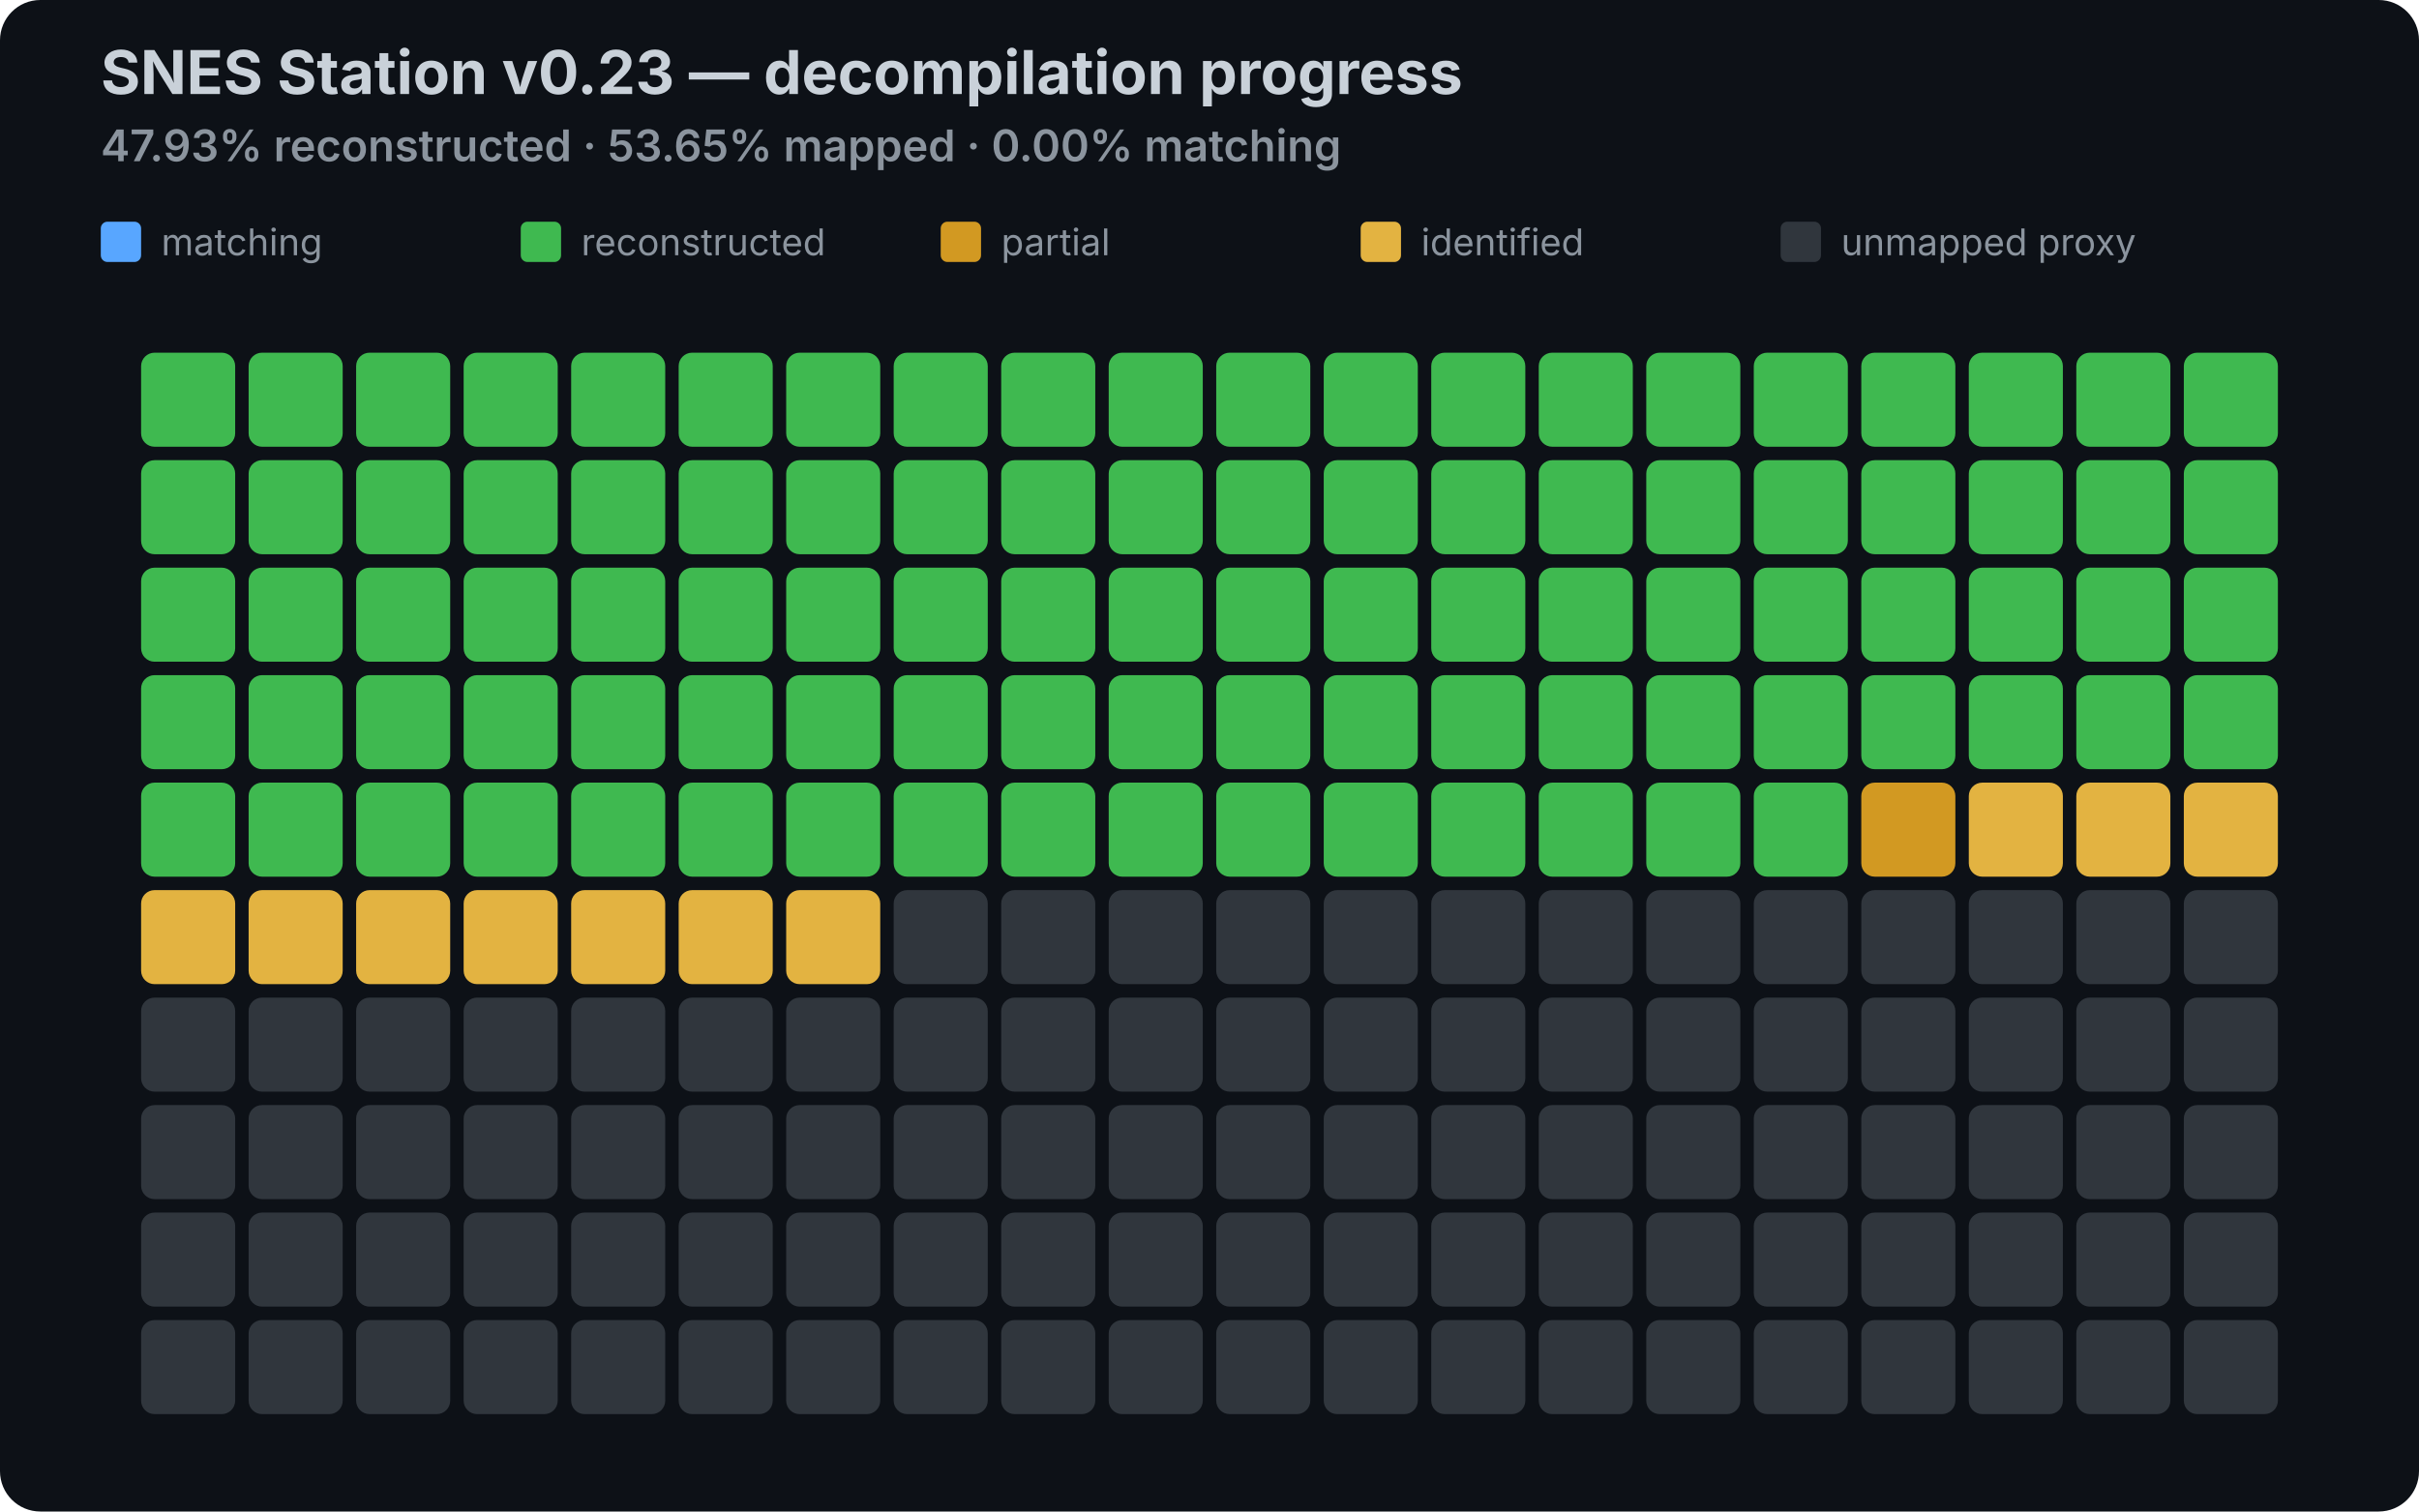
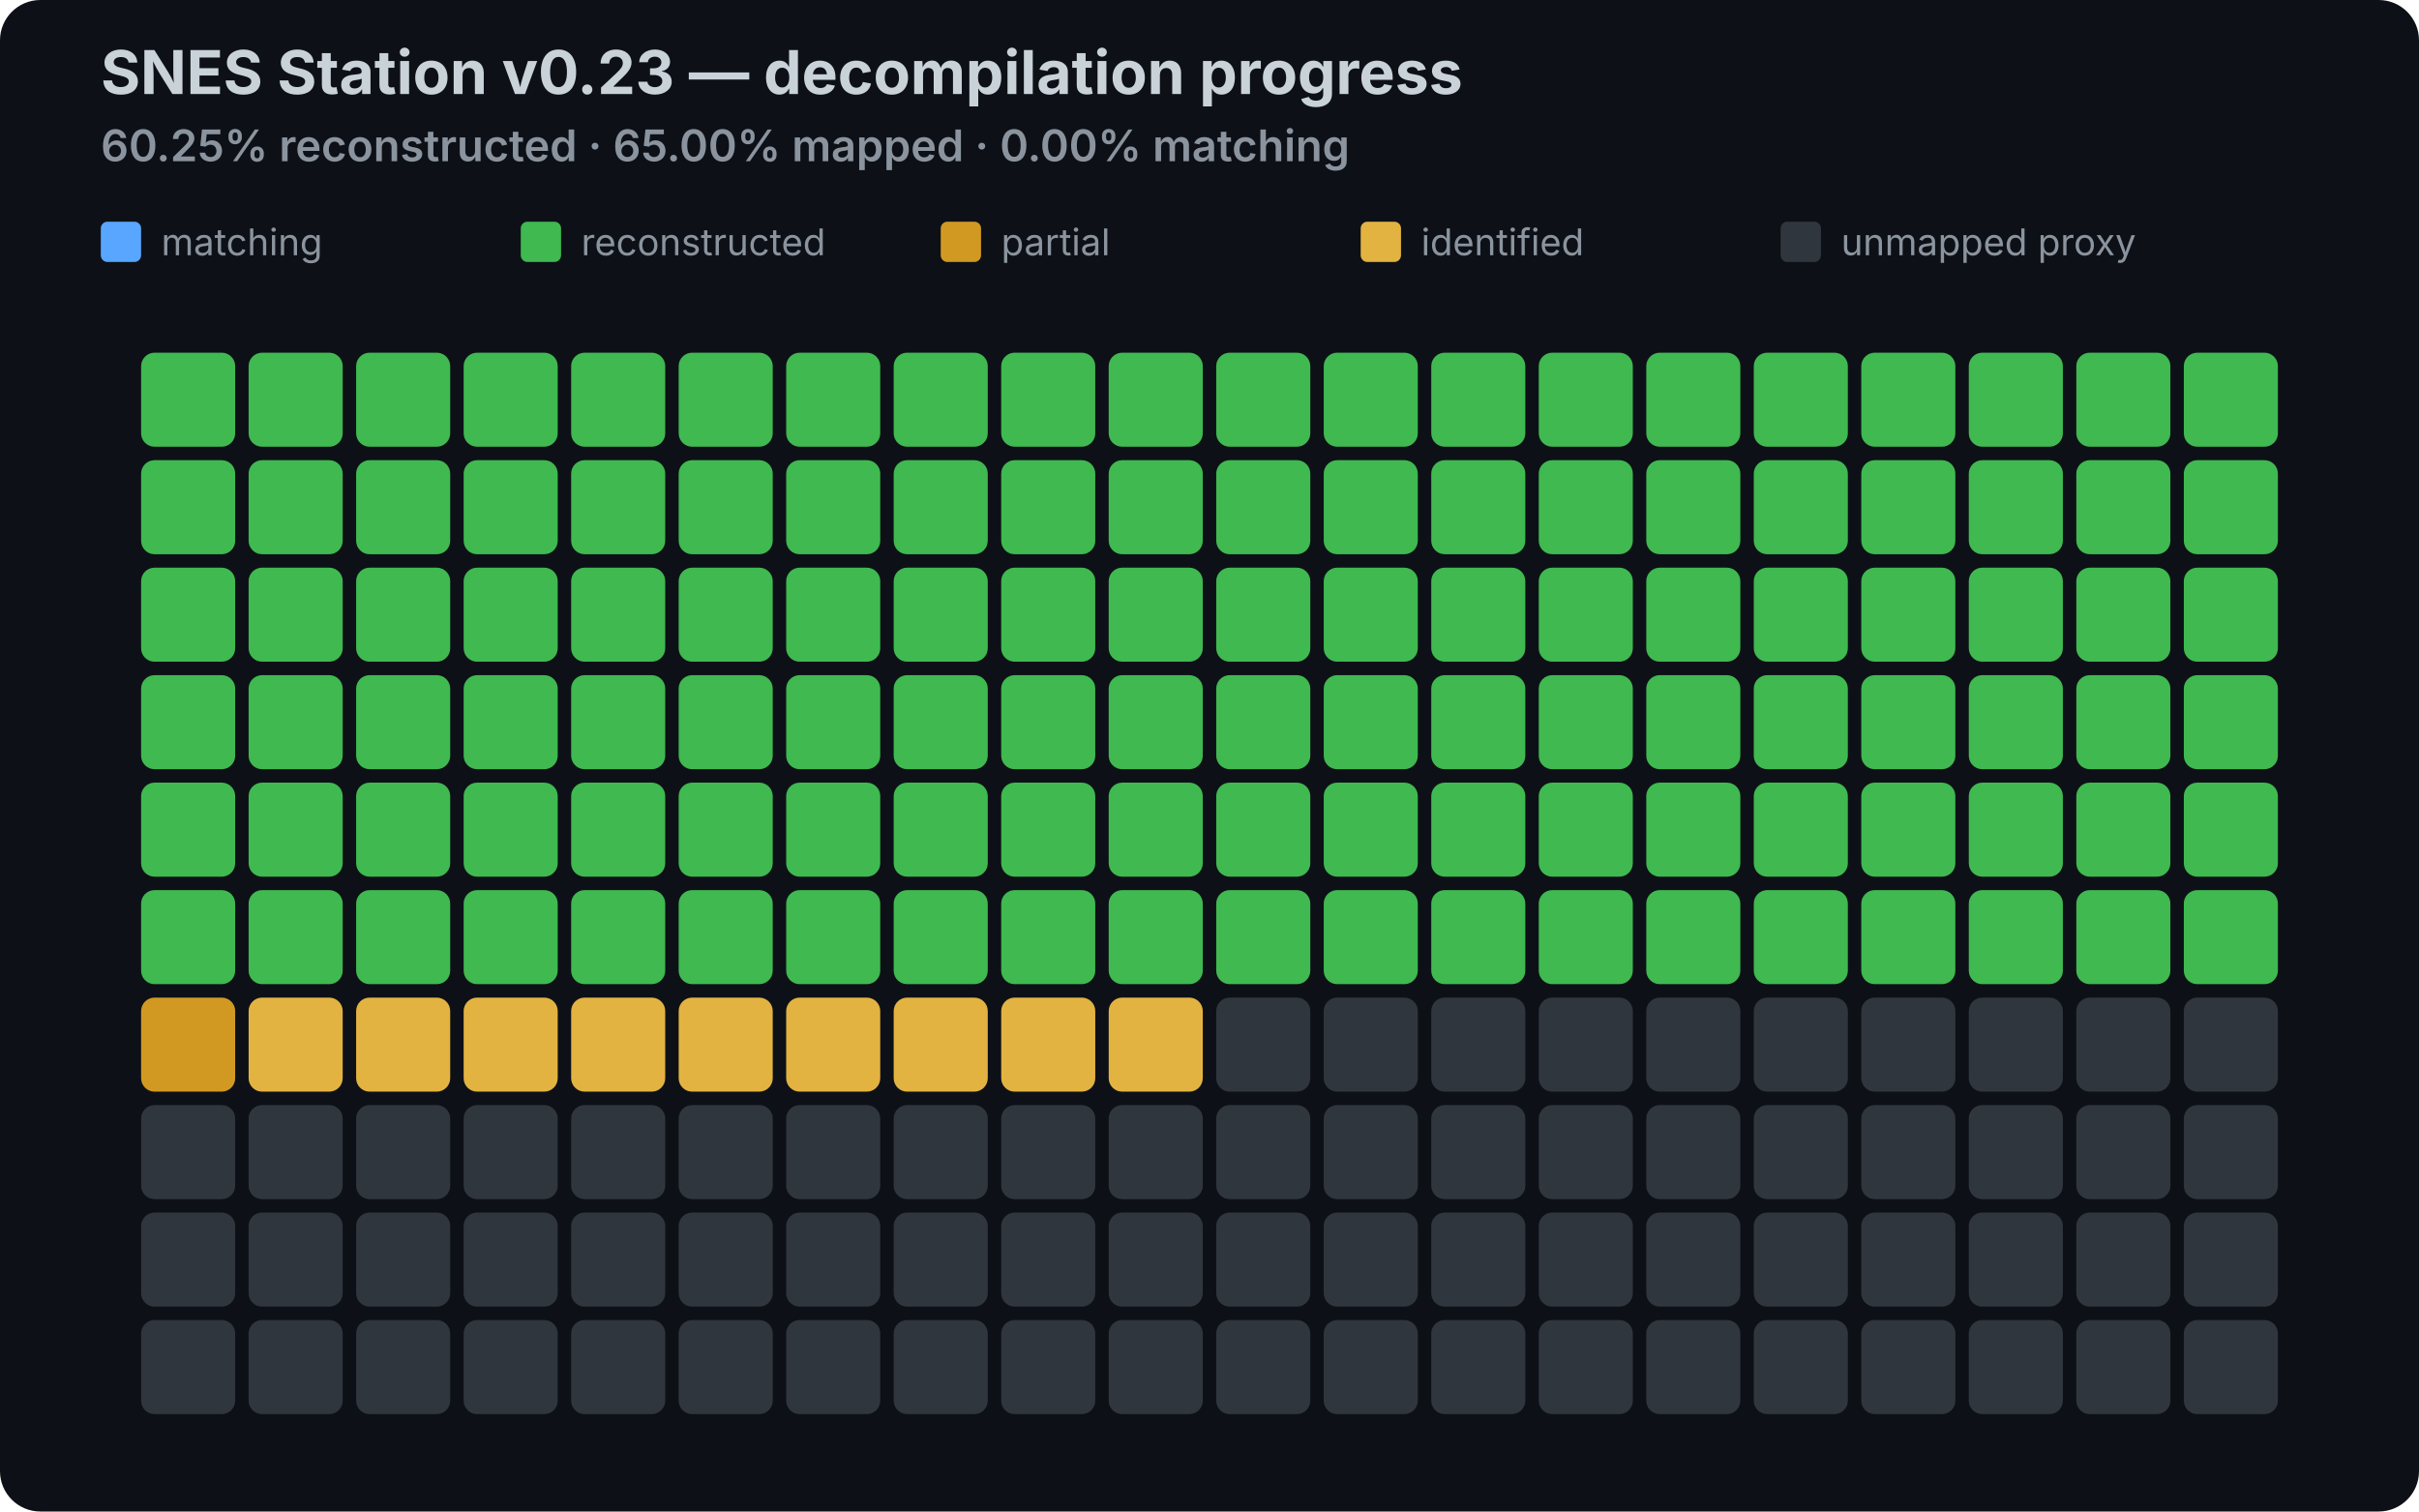
<svg xmlns="http://www.w3.org/2000/svg" width="720" height="450" viewBox="0 0 720 450" role="img" aria-labelledby="title desc">
  <style>
  .title { font: 700 18px -apple-system,BlinkMacSystemFont,"Segoe UI",sans-serif; fill: #c9d1d9; }
  .sub { font: 600 13px -apple-system,BlinkMacSystemFont,"Segoe UI",sans-serif; fill: #8b949e; }
  .legend { font: 11px -apple-system,BlinkMacSystemFont,"Segoe UI",sans-serif; fill: #8b949e; }
</style>
  <rect width="100%" height="100%" rx="12" fill="#0d1117" />
  <text x="30" y="28" class="title">SNES Station v0.23 — decompilation progress</text>
-   <text x="30" y="48" class="sub">47.93% reconstructed · 53.65% mapped · 0.00% matching</text>
+   <text x="30" y="48" class="sub">60.25% reconstructed · 65.00% mapped · 0.00% matching</text>
  <rect x="30" y="66" width="12" height="12" rx="2" fill="#58a6ff" />
  <text x="48" y="76" class="legend">matching</text>
  <rect x="155" y="66" width="12" height="12" rx="2" fill="#3fb950" />
  <text x="173" y="76" class="legend">reconstructed</text>
  <rect x="280" y="66" width="12" height="12" rx="2" fill="#d29922" />
  <text x="298" y="76" class="legend">partial</text>
  <rect x="405" y="66" width="12" height="12" rx="2" fill="#e3b341" />
  <text x="423" y="76" class="legend">identified</text>
  <rect x="530" y="66" width="12" height="12" rx="2" fill="#30363d" />
  <text x="548" y="76" class="legend">unmapped proxy</text>
  <rect x="42" y="105" width="28" height="28" rx="4" fill="#3fb950" data-status="RECONSTRUCTED" />
  <rect x="74" y="105" width="28" height="28" rx="4" fill="#3fb950" data-status="RECONSTRUCTED" />
  <rect x="106" y="105" width="28" height="28" rx="4" fill="#3fb950" data-status="RECONSTRUCTED" />
  <rect x="138" y="105" width="28" height="28" rx="4" fill="#3fb950" data-status="RECONSTRUCTED" />
  <rect x="170" y="105" width="28" height="28" rx="4" fill="#3fb950" data-status="RECONSTRUCTED" />
  <rect x="202" y="105" width="28" height="28" rx="4" fill="#3fb950" data-status="RECONSTRUCTED" />
  <rect x="234" y="105" width="28" height="28" rx="4" fill="#3fb950" data-status="RECONSTRUCTED" />
  <rect x="266" y="105" width="28" height="28" rx="4" fill="#3fb950" data-status="RECONSTRUCTED" />
  <rect x="298" y="105" width="28" height="28" rx="4" fill="#3fb950" data-status="RECONSTRUCTED" />
  <rect x="330" y="105" width="28" height="28" rx="4" fill="#3fb950" data-status="RECONSTRUCTED" />
  <rect x="362" y="105" width="28" height="28" rx="4" fill="#3fb950" data-status="RECONSTRUCTED" />
  <rect x="394" y="105" width="28" height="28" rx="4" fill="#3fb950" data-status="RECONSTRUCTED" />
  <rect x="426" y="105" width="28" height="28" rx="4" fill="#3fb950" data-status="RECONSTRUCTED" />
  <rect x="458" y="105" width="28" height="28" rx="4" fill="#3fb950" data-status="RECONSTRUCTED" />
  <rect x="490" y="105" width="28" height="28" rx="4" fill="#3fb950" data-status="RECONSTRUCTED" />
  <rect x="522" y="105" width="28" height="28" rx="4" fill="#3fb950" data-status="RECONSTRUCTED" />
  <rect x="554" y="105" width="28" height="28" rx="4" fill="#3fb950" data-status="RECONSTRUCTED" />
  <rect x="586" y="105" width="28" height="28" rx="4" fill="#3fb950" data-status="RECONSTRUCTED" />
  <rect x="618" y="105" width="28" height="28" rx="4" fill="#3fb950" data-status="RECONSTRUCTED" />
  <rect x="650" y="105" width="28" height="28" rx="4" fill="#3fb950" data-status="RECONSTRUCTED" />
  <rect x="42" y="137" width="28" height="28" rx="4" fill="#3fb950" data-status="RECONSTRUCTED" />
  <rect x="74" y="137" width="28" height="28" rx="4" fill="#3fb950" data-status="RECONSTRUCTED" />
  <rect x="106" y="137" width="28" height="28" rx="4" fill="#3fb950" data-status="RECONSTRUCTED" />
  <rect x="138" y="137" width="28" height="28" rx="4" fill="#3fb950" data-status="RECONSTRUCTED" />
  <rect x="170" y="137" width="28" height="28" rx="4" fill="#3fb950" data-status="RECONSTRUCTED" />
  <rect x="202" y="137" width="28" height="28" rx="4" fill="#3fb950" data-status="RECONSTRUCTED" />
  <rect x="234" y="137" width="28" height="28" rx="4" fill="#3fb950" data-status="RECONSTRUCTED" />
  <rect x="266" y="137" width="28" height="28" rx="4" fill="#3fb950" data-status="RECONSTRUCTED" />
  <rect x="298" y="137" width="28" height="28" rx="4" fill="#3fb950" data-status="RECONSTRUCTED" />
  <rect x="330" y="137" width="28" height="28" rx="4" fill="#3fb950" data-status="RECONSTRUCTED" />
  <rect x="362" y="137" width="28" height="28" rx="4" fill="#3fb950" data-status="RECONSTRUCTED" />
  <rect x="394" y="137" width="28" height="28" rx="4" fill="#3fb950" data-status="RECONSTRUCTED" />
  <rect x="426" y="137" width="28" height="28" rx="4" fill="#3fb950" data-status="RECONSTRUCTED" />
  <rect x="458" y="137" width="28" height="28" rx="4" fill="#3fb950" data-status="RECONSTRUCTED" />
  <rect x="490" y="137" width="28" height="28" rx="4" fill="#3fb950" data-status="RECONSTRUCTED" />
  <rect x="522" y="137" width="28" height="28" rx="4" fill="#3fb950" data-status="RECONSTRUCTED" />
  <rect x="554" y="137" width="28" height="28" rx="4" fill="#3fb950" data-status="RECONSTRUCTED" />
  <rect x="586" y="137" width="28" height="28" rx="4" fill="#3fb950" data-status="RECONSTRUCTED" />
  <rect x="618" y="137" width="28" height="28" rx="4" fill="#3fb950" data-status="RECONSTRUCTED" />
  <rect x="650" y="137" width="28" height="28" rx="4" fill="#3fb950" data-status="RECONSTRUCTED" />
  <rect x="42" y="169" width="28" height="28" rx="4" fill="#3fb950" data-status="RECONSTRUCTED" />
  <rect x="74" y="169" width="28" height="28" rx="4" fill="#3fb950" data-status="RECONSTRUCTED" />
  <rect x="106" y="169" width="28" height="28" rx="4" fill="#3fb950" data-status="RECONSTRUCTED" />
  <rect x="138" y="169" width="28" height="28" rx="4" fill="#3fb950" data-status="RECONSTRUCTED" />
  <rect x="170" y="169" width="28" height="28" rx="4" fill="#3fb950" data-status="RECONSTRUCTED" />
  <rect x="202" y="169" width="28" height="28" rx="4" fill="#3fb950" data-status="RECONSTRUCTED" />
  <rect x="234" y="169" width="28" height="28" rx="4" fill="#3fb950" data-status="RECONSTRUCTED" />
  <rect x="266" y="169" width="28" height="28" rx="4" fill="#3fb950" data-status="RECONSTRUCTED" />
  <rect x="298" y="169" width="28" height="28" rx="4" fill="#3fb950" data-status="RECONSTRUCTED" />
  <rect x="330" y="169" width="28" height="28" rx="4" fill="#3fb950" data-status="RECONSTRUCTED" />
  <rect x="362" y="169" width="28" height="28" rx="4" fill="#3fb950" data-status="RECONSTRUCTED" />
  <rect x="394" y="169" width="28" height="28" rx="4" fill="#3fb950" data-status="RECONSTRUCTED" />
  <rect x="426" y="169" width="28" height="28" rx="4" fill="#3fb950" data-status="RECONSTRUCTED" />
  <rect x="458" y="169" width="28" height="28" rx="4" fill="#3fb950" data-status="RECONSTRUCTED" />
  <rect x="490" y="169" width="28" height="28" rx="4" fill="#3fb950" data-status="RECONSTRUCTED" />
  <rect x="522" y="169" width="28" height="28" rx="4" fill="#3fb950" data-status="RECONSTRUCTED" />
  <rect x="554" y="169" width="28" height="28" rx="4" fill="#3fb950" data-status="RECONSTRUCTED" />
  <rect x="586" y="169" width="28" height="28" rx="4" fill="#3fb950" data-status="RECONSTRUCTED" />
  <rect x="618" y="169" width="28" height="28" rx="4" fill="#3fb950" data-status="RECONSTRUCTED" />
  <rect x="650" y="169" width="28" height="28" rx="4" fill="#3fb950" data-status="RECONSTRUCTED" />
  <rect x="42" y="201" width="28" height="28" rx="4" fill="#3fb950" data-status="RECONSTRUCTED" />
  <rect x="74" y="201" width="28" height="28" rx="4" fill="#3fb950" data-status="RECONSTRUCTED" />
  <rect x="106" y="201" width="28" height="28" rx="4" fill="#3fb950" data-status="RECONSTRUCTED" />
  <rect x="138" y="201" width="28" height="28" rx="4" fill="#3fb950" data-status="RECONSTRUCTED" />
  <rect x="170" y="201" width="28" height="28" rx="4" fill="#3fb950" data-status="RECONSTRUCTED" />
  <rect x="202" y="201" width="28" height="28" rx="4" fill="#3fb950" data-status="RECONSTRUCTED" />
  <rect x="234" y="201" width="28" height="28" rx="4" fill="#3fb950" data-status="RECONSTRUCTED" />
  <rect x="266" y="201" width="28" height="28" rx="4" fill="#3fb950" data-status="RECONSTRUCTED" />
  <rect x="298" y="201" width="28" height="28" rx="4" fill="#3fb950" data-status="RECONSTRUCTED" />
  <rect x="330" y="201" width="28" height="28" rx="4" fill="#3fb950" data-status="RECONSTRUCTED" />
  <rect x="362" y="201" width="28" height="28" rx="4" fill="#3fb950" data-status="RECONSTRUCTED" />
  <rect x="394" y="201" width="28" height="28" rx="4" fill="#3fb950" data-status="RECONSTRUCTED" />
  <rect x="426" y="201" width="28" height="28" rx="4" fill="#3fb950" data-status="RECONSTRUCTED" />
  <rect x="458" y="201" width="28" height="28" rx="4" fill="#3fb950" data-status="RECONSTRUCTED" />
  <rect x="490" y="201" width="28" height="28" rx="4" fill="#3fb950" data-status="RECONSTRUCTED" />
  <rect x="522" y="201" width="28" height="28" rx="4" fill="#3fb950" data-status="RECONSTRUCTED" />
  <rect x="554" y="201" width="28" height="28" rx="4" fill="#3fb950" data-status="RECONSTRUCTED" />
  <rect x="586" y="201" width="28" height="28" rx="4" fill="#3fb950" data-status="RECONSTRUCTED" />
  <rect x="618" y="201" width="28" height="28" rx="4" fill="#3fb950" data-status="RECONSTRUCTED" />
  <rect x="650" y="201" width="28" height="28" rx="4" fill="#3fb950" data-status="RECONSTRUCTED" />
  <rect x="42" y="233" width="28" height="28" rx="4" fill="#3fb950" data-status="RECONSTRUCTED" />
  <rect x="74" y="233" width="28" height="28" rx="4" fill="#3fb950" data-status="RECONSTRUCTED" />
  <rect x="106" y="233" width="28" height="28" rx="4" fill="#3fb950" data-status="RECONSTRUCTED" />
  <rect x="138" y="233" width="28" height="28" rx="4" fill="#3fb950" data-status="RECONSTRUCTED" />
  <rect x="170" y="233" width="28" height="28" rx="4" fill="#3fb950" data-status="RECONSTRUCTED" />
  <rect x="202" y="233" width="28" height="28" rx="4" fill="#3fb950" data-status="RECONSTRUCTED" />
  <rect x="234" y="233" width="28" height="28" rx="4" fill="#3fb950" data-status="RECONSTRUCTED" />
  <rect x="266" y="233" width="28" height="28" rx="4" fill="#3fb950" data-status="RECONSTRUCTED" />
  <rect x="298" y="233" width="28" height="28" rx="4" fill="#3fb950" data-status="RECONSTRUCTED" />
  <rect x="330" y="233" width="28" height="28" rx="4" fill="#3fb950" data-status="RECONSTRUCTED" />
  <rect x="362" y="233" width="28" height="28" rx="4" fill="#3fb950" data-status="RECONSTRUCTED" />
  <rect x="394" y="233" width="28" height="28" rx="4" fill="#3fb950" data-status="RECONSTRUCTED" />
  <rect x="426" y="233" width="28" height="28" rx="4" fill="#3fb950" data-status="RECONSTRUCTED" />
  <rect x="458" y="233" width="28" height="28" rx="4" fill="#3fb950" data-status="RECONSTRUCTED" />
  <rect x="490" y="233" width="28" height="28" rx="4" fill="#3fb950" data-status="RECONSTRUCTED" />
  <rect x="522" y="233" width="28" height="28" rx="4" fill="#3fb950" data-status="RECONSTRUCTED" />
-   <rect x="554" y="233" width="28" height="28" rx="4" fill="#d29922" data-status="PARTIAL" />
-   <rect x="586" y="233" width="28" height="28" rx="4" fill="#e3b341" data-status="IDENTIFIED" />
-   <rect x="618" y="233" width="28" height="28" rx="4" fill="#e3b341" data-status="IDENTIFIED" />
-   <rect x="650" y="233" width="28" height="28" rx="4" fill="#e3b341" data-status="IDENTIFIED" />
-   <rect x="42" y="265" width="28" height="28" rx="4" fill="#e3b341" data-status="IDENTIFIED" />
-   <rect x="74" y="265" width="28" height="28" rx="4" fill="#e3b341" data-status="IDENTIFIED" />
-   <rect x="106" y="265" width="28" height="28" rx="4" fill="#e3b341" data-status="IDENTIFIED" />
-   <rect x="138" y="265" width="28" height="28" rx="4" fill="#e3b341" data-status="IDENTIFIED" />
-   <rect x="170" y="265" width="28" height="28" rx="4" fill="#e3b341" data-status="IDENTIFIED" />
-   <rect x="202" y="265" width="28" height="28" rx="4" fill="#e3b341" data-status="IDENTIFIED" />
-   <rect x="234" y="265" width="28" height="28" rx="4" fill="#e3b341" data-status="IDENTIFIED" />
-   <rect x="266" y="265" width="28" height="28" rx="4" fill="#30363d" data-status="UNKNOWN" />
-   <rect x="298" y="265" width="28" height="28" rx="4" fill="#30363d" data-status="UNKNOWN" />
-   <rect x="330" y="265" width="28" height="28" rx="4" fill="#30363d" data-status="UNKNOWN" />
-   <rect x="362" y="265" width="28" height="28" rx="4" fill="#30363d" data-status="UNKNOWN" />
-   <rect x="394" y="265" width="28" height="28" rx="4" fill="#30363d" data-status="UNKNOWN" />
-   <rect x="426" y="265" width="28" height="28" rx="4" fill="#30363d" data-status="UNKNOWN" />
-   <rect x="458" y="265" width="28" height="28" rx="4" fill="#30363d" data-status="UNKNOWN" />
-   <rect x="490" y="265" width="28" height="28" rx="4" fill="#30363d" data-status="UNKNOWN" />
-   <rect x="522" y="265" width="28" height="28" rx="4" fill="#30363d" data-status="UNKNOWN" />
-   <rect x="554" y="265" width="28" height="28" rx="4" fill="#30363d" data-status="UNKNOWN" />
-   <rect x="586" y="265" width="28" height="28" rx="4" fill="#30363d" data-status="UNKNOWN" />
-   <rect x="618" y="265" width="28" height="28" rx="4" fill="#30363d" data-status="UNKNOWN" />
-   <rect x="650" y="265" width="28" height="28" rx="4" fill="#30363d" data-status="UNKNOWN" />
-   <rect x="42" y="297" width="28" height="28" rx="4" fill="#30363d" data-status="UNKNOWN" />
-   <rect x="74" y="297" width="28" height="28" rx="4" fill="#30363d" data-status="UNKNOWN" />
-   <rect x="106" y="297" width="28" height="28" rx="4" fill="#30363d" data-status="UNKNOWN" />
-   <rect x="138" y="297" width="28" height="28" rx="4" fill="#30363d" data-status="UNKNOWN" />
-   <rect x="170" y="297" width="28" height="28" rx="4" fill="#30363d" data-status="UNKNOWN" />
-   <rect x="202" y="297" width="28" height="28" rx="4" fill="#30363d" data-status="UNKNOWN" />
-   <rect x="234" y="297" width="28" height="28" rx="4" fill="#30363d" data-status="UNKNOWN" />
-   <rect x="266" y="297" width="28" height="28" rx="4" fill="#30363d" data-status="UNKNOWN" />
-   <rect x="298" y="297" width="28" height="28" rx="4" fill="#30363d" data-status="UNKNOWN" />
-   <rect x="330" y="297" width="28" height="28" rx="4" fill="#30363d" data-status="UNKNOWN" />
+   <rect x="554" y="233" width="28" height="28" rx="4" fill="#3fb950" data-status="RECONSTRUCTED" />
+   <rect x="586" y="233" width="28" height="28" rx="4" fill="#3fb950" data-status="RECONSTRUCTED" />
+   <rect x="618" y="233" width="28" height="28" rx="4" fill="#3fb950" data-status="RECONSTRUCTED" />
+   <rect x="650" y="233" width="28" height="28" rx="4" fill="#3fb950" data-status="RECONSTRUCTED" />
+   <rect x="42" y="265" width="28" height="28" rx="4" fill="#3fb950" data-status="RECONSTRUCTED" />
+   <rect x="74" y="265" width="28" height="28" rx="4" fill="#3fb950" data-status="RECONSTRUCTED" />
+   <rect x="106" y="265" width="28" height="28" rx="4" fill="#3fb950" data-status="RECONSTRUCTED" />
+   <rect x="138" y="265" width="28" height="28" rx="4" fill="#3fb950" data-status="RECONSTRUCTED" />
+   <rect x="170" y="265" width="28" height="28" rx="4" fill="#3fb950" data-status="RECONSTRUCTED" />
+   <rect x="202" y="265" width="28" height="28" rx="4" fill="#3fb950" data-status="RECONSTRUCTED" />
+   <rect x="234" y="265" width="28" height="28" rx="4" fill="#3fb950" data-status="RECONSTRUCTED" />
+   <rect x="266" y="265" width="28" height="28" rx="4" fill="#3fb950" data-status="RECONSTRUCTED" />
+   <rect x="298" y="265" width="28" height="28" rx="4" fill="#3fb950" data-status="RECONSTRUCTED" />
+   <rect x="330" y="265" width="28" height="28" rx="4" fill="#3fb950" data-status="RECONSTRUCTED" />
+   <rect x="362" y="265" width="28" height="28" rx="4" fill="#3fb950" data-status="RECONSTRUCTED" />
+   <rect x="394" y="265" width="28" height="28" rx="4" fill="#3fb950" data-status="RECONSTRUCTED" />
+   <rect x="426" y="265" width="28" height="28" rx="4" fill="#3fb950" data-status="RECONSTRUCTED" />
+   <rect x="458" y="265" width="28" height="28" rx="4" fill="#3fb950" data-status="RECONSTRUCTED" />
+   <rect x="490" y="265" width="28" height="28" rx="4" fill="#3fb950" data-status="RECONSTRUCTED" />
+   <rect x="522" y="265" width="28" height="28" rx="4" fill="#3fb950" data-status="RECONSTRUCTED" />
+   <rect x="554" y="265" width="28" height="28" rx="4" fill="#3fb950" data-status="RECONSTRUCTED" />
+   <rect x="586" y="265" width="28" height="28" rx="4" fill="#3fb950" data-status="RECONSTRUCTED" />
+   <rect x="618" y="265" width="28" height="28" rx="4" fill="#3fb950" data-status="RECONSTRUCTED" />
+   <rect x="650" y="265" width="28" height="28" rx="4" fill="#3fb950" data-status="RECONSTRUCTED" />
+   <rect x="42" y="297" width="28" height="28" rx="4" fill="#d29922" data-status="PARTIAL" />
+   <rect x="74" y="297" width="28" height="28" rx="4" fill="#e3b341" data-status="IDENTIFIED" />
+   <rect x="106" y="297" width="28" height="28" rx="4" fill="#e3b341" data-status="IDENTIFIED" />
+   <rect x="138" y="297" width="28" height="28" rx="4" fill="#e3b341" data-status="IDENTIFIED" />
+   <rect x="170" y="297" width="28" height="28" rx="4" fill="#e3b341" data-status="IDENTIFIED" />
+   <rect x="202" y="297" width="28" height="28" rx="4" fill="#e3b341" data-status="IDENTIFIED" />
+   <rect x="234" y="297" width="28" height="28" rx="4" fill="#e3b341" data-status="IDENTIFIED" />
+   <rect x="266" y="297" width="28" height="28" rx="4" fill="#e3b341" data-status="IDENTIFIED" />
+   <rect x="298" y="297" width="28" height="28" rx="4" fill="#e3b341" data-status="IDENTIFIED" />
+   <rect x="330" y="297" width="28" height="28" rx="4" fill="#e3b341" data-status="IDENTIFIED" />
  <rect x="362" y="297" width="28" height="28" rx="4" fill="#30363d" data-status="UNKNOWN" />
  <rect x="394" y="297" width="28" height="28" rx="4" fill="#30363d" data-status="UNKNOWN" />
  <rect x="426" y="297" width="28" height="28" rx="4" fill="#30363d" data-status="UNKNOWN" />
  <rect x="458" y="297" width="28" height="28" rx="4" fill="#30363d" data-status="UNKNOWN" />
  <rect x="490" y="297" width="28" height="28" rx="4" fill="#30363d" data-status="UNKNOWN" />
  <rect x="522" y="297" width="28" height="28" rx="4" fill="#30363d" data-status="UNKNOWN" />
  <rect x="554" y="297" width="28" height="28" rx="4" fill="#30363d" data-status="UNKNOWN" />
  <rect x="586" y="297" width="28" height="28" rx="4" fill="#30363d" data-status="UNKNOWN" />
  <rect x="618" y="297" width="28" height="28" rx="4" fill="#30363d" data-status="UNKNOWN" />
  <rect x="650" y="297" width="28" height="28" rx="4" fill="#30363d" data-status="UNKNOWN" />
  <rect x="42" y="329" width="28" height="28" rx="4" fill="#30363d" data-status="UNKNOWN" />
  <rect x="74" y="329" width="28" height="28" rx="4" fill="#30363d" data-status="UNKNOWN" />
  <rect x="106" y="329" width="28" height="28" rx="4" fill="#30363d" data-status="UNKNOWN" />
  <rect x="138" y="329" width="28" height="28" rx="4" fill="#30363d" data-status="UNKNOWN" />
  <rect x="170" y="329" width="28" height="28" rx="4" fill="#30363d" data-status="UNKNOWN" />
  <rect x="202" y="329" width="28" height="28" rx="4" fill="#30363d" data-status="UNKNOWN" />
  <rect x="234" y="329" width="28" height="28" rx="4" fill="#30363d" data-status="UNKNOWN" />
  <rect x="266" y="329" width="28" height="28" rx="4" fill="#30363d" data-status="UNKNOWN" />
  <rect x="298" y="329" width="28" height="28" rx="4" fill="#30363d" data-status="UNKNOWN" />
  <rect x="330" y="329" width="28" height="28" rx="4" fill="#30363d" data-status="UNKNOWN" />
  <rect x="362" y="329" width="28" height="28" rx="4" fill="#30363d" data-status="UNKNOWN" />
  <rect x="394" y="329" width="28" height="28" rx="4" fill="#30363d" data-status="UNKNOWN" />
  <rect x="426" y="329" width="28" height="28" rx="4" fill="#30363d" data-status="UNKNOWN" />
  <rect x="458" y="329" width="28" height="28" rx="4" fill="#30363d" data-status="UNKNOWN" />
  <rect x="490" y="329" width="28" height="28" rx="4" fill="#30363d" data-status="UNKNOWN" />
  <rect x="522" y="329" width="28" height="28" rx="4" fill="#30363d" data-status="UNKNOWN" />
  <rect x="554" y="329" width="28" height="28" rx="4" fill="#30363d" data-status="UNKNOWN" />
  <rect x="586" y="329" width="28" height="28" rx="4" fill="#30363d" data-status="UNKNOWN" />
  <rect x="618" y="329" width="28" height="28" rx="4" fill="#30363d" data-status="UNKNOWN" />
  <rect x="650" y="329" width="28" height="28" rx="4" fill="#30363d" data-status="UNKNOWN" />
  <rect x="42" y="361" width="28" height="28" rx="4" fill="#30363d" data-status="UNKNOWN" />
  <rect x="74" y="361" width="28" height="28" rx="4" fill="#30363d" data-status="UNKNOWN" />
  <rect x="106" y="361" width="28" height="28" rx="4" fill="#30363d" data-status="UNKNOWN" />
  <rect x="138" y="361" width="28" height="28" rx="4" fill="#30363d" data-status="UNKNOWN" />
  <rect x="170" y="361" width="28" height="28" rx="4" fill="#30363d" data-status="UNKNOWN" />
  <rect x="202" y="361" width="28" height="28" rx="4" fill="#30363d" data-status="UNKNOWN" />
  <rect x="234" y="361" width="28" height="28" rx="4" fill="#30363d" data-status="UNKNOWN" />
  <rect x="266" y="361" width="28" height="28" rx="4" fill="#30363d" data-status="UNKNOWN" />
  <rect x="298" y="361" width="28" height="28" rx="4" fill="#30363d" data-status="UNKNOWN" />
  <rect x="330" y="361" width="28" height="28" rx="4" fill="#30363d" data-status="UNKNOWN" />
  <rect x="362" y="361" width="28" height="28" rx="4" fill="#30363d" data-status="UNKNOWN" />
  <rect x="394" y="361" width="28" height="28" rx="4" fill="#30363d" data-status="UNKNOWN" />
  <rect x="426" y="361" width="28" height="28" rx="4" fill="#30363d" data-status="UNKNOWN" />
  <rect x="458" y="361" width="28" height="28" rx="4" fill="#30363d" data-status="UNKNOWN" />
  <rect x="490" y="361" width="28" height="28" rx="4" fill="#30363d" data-status="UNKNOWN" />
  <rect x="522" y="361" width="28" height="28" rx="4" fill="#30363d" data-status="UNKNOWN" />
  <rect x="554" y="361" width="28" height="28" rx="4" fill="#30363d" data-status="UNKNOWN" />
  <rect x="586" y="361" width="28" height="28" rx="4" fill="#30363d" data-status="UNKNOWN" />
  <rect x="618" y="361" width="28" height="28" rx="4" fill="#30363d" data-status="UNKNOWN" />
  <rect x="650" y="361" width="28" height="28" rx="4" fill="#30363d" data-status="UNKNOWN" />
  <rect x="42" y="393" width="28" height="28" rx="4" fill="#30363d" data-status="UNKNOWN" />
  <rect x="74" y="393" width="28" height="28" rx="4" fill="#30363d" data-status="UNKNOWN" />
  <rect x="106" y="393" width="28" height="28" rx="4" fill="#30363d" data-status="UNKNOWN" />
  <rect x="138" y="393" width="28" height="28" rx="4" fill="#30363d" data-status="UNKNOWN" />
  <rect x="170" y="393" width="28" height="28" rx="4" fill="#30363d" data-status="UNKNOWN" />
  <rect x="202" y="393" width="28" height="28" rx="4" fill="#30363d" data-status="UNKNOWN" />
  <rect x="234" y="393" width="28" height="28" rx="4" fill="#30363d" data-status="UNKNOWN" />
  <rect x="266" y="393" width="28" height="28" rx="4" fill="#30363d" data-status="UNKNOWN" />
  <rect x="298" y="393" width="28" height="28" rx="4" fill="#30363d" data-status="UNKNOWN" />
  <rect x="330" y="393" width="28" height="28" rx="4" fill="#30363d" data-status="UNKNOWN" />
  <rect x="362" y="393" width="28" height="28" rx="4" fill="#30363d" data-status="UNKNOWN" />
  <rect x="394" y="393" width="28" height="28" rx="4" fill="#30363d" data-status="UNKNOWN" />
  <rect x="426" y="393" width="28" height="28" rx="4" fill="#30363d" data-status="UNKNOWN" />
  <rect x="458" y="393" width="28" height="28" rx="4" fill="#30363d" data-status="UNKNOWN" />
  <rect x="490" y="393" width="28" height="28" rx="4" fill="#30363d" data-status="UNKNOWN" />
  <rect x="522" y="393" width="28" height="28" rx="4" fill="#30363d" data-status="UNKNOWN" />
  <rect x="554" y="393" width="28" height="28" rx="4" fill="#30363d" data-status="UNKNOWN" />
  <rect x="586" y="393" width="28" height="28" rx="4" fill="#30363d" data-status="UNKNOWN" />
  <rect x="618" y="393" width="28" height="28" rx="4" fill="#30363d" data-status="UNKNOWN" />
  <rect x="650" y="393" width="28" height="28" rx="4" fill="#30363d" data-status="UNKNOWN" />
</svg>
